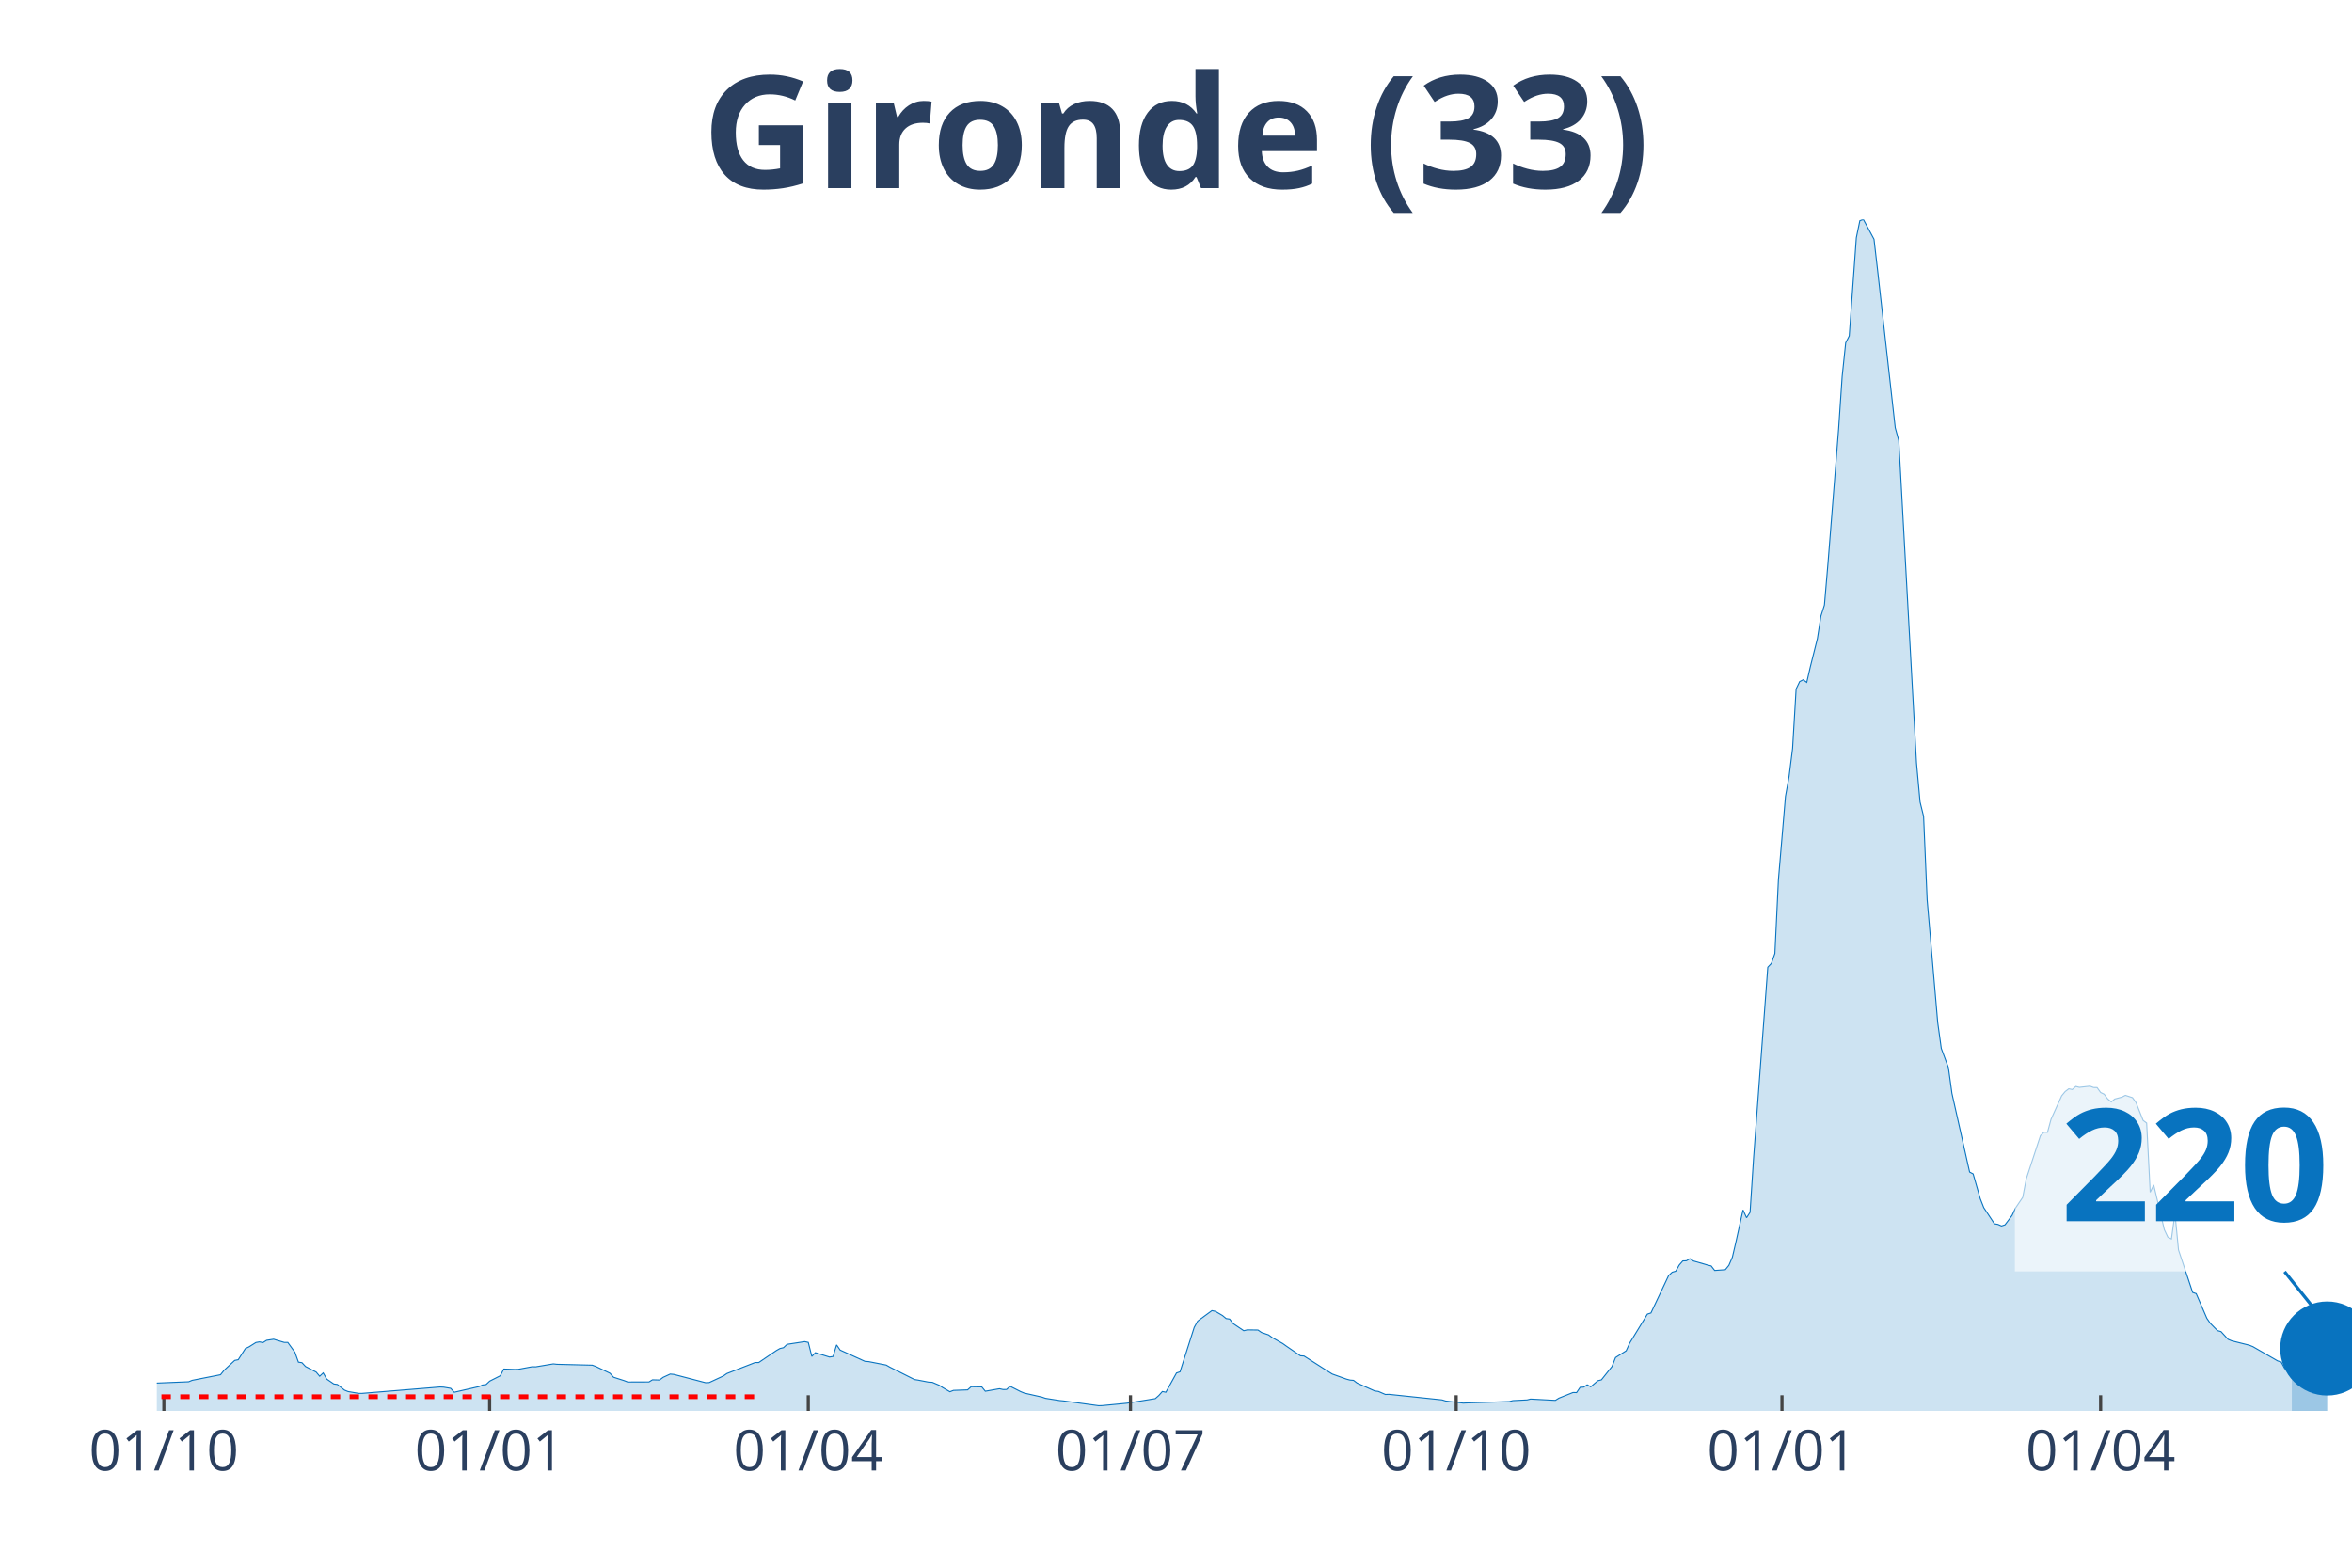
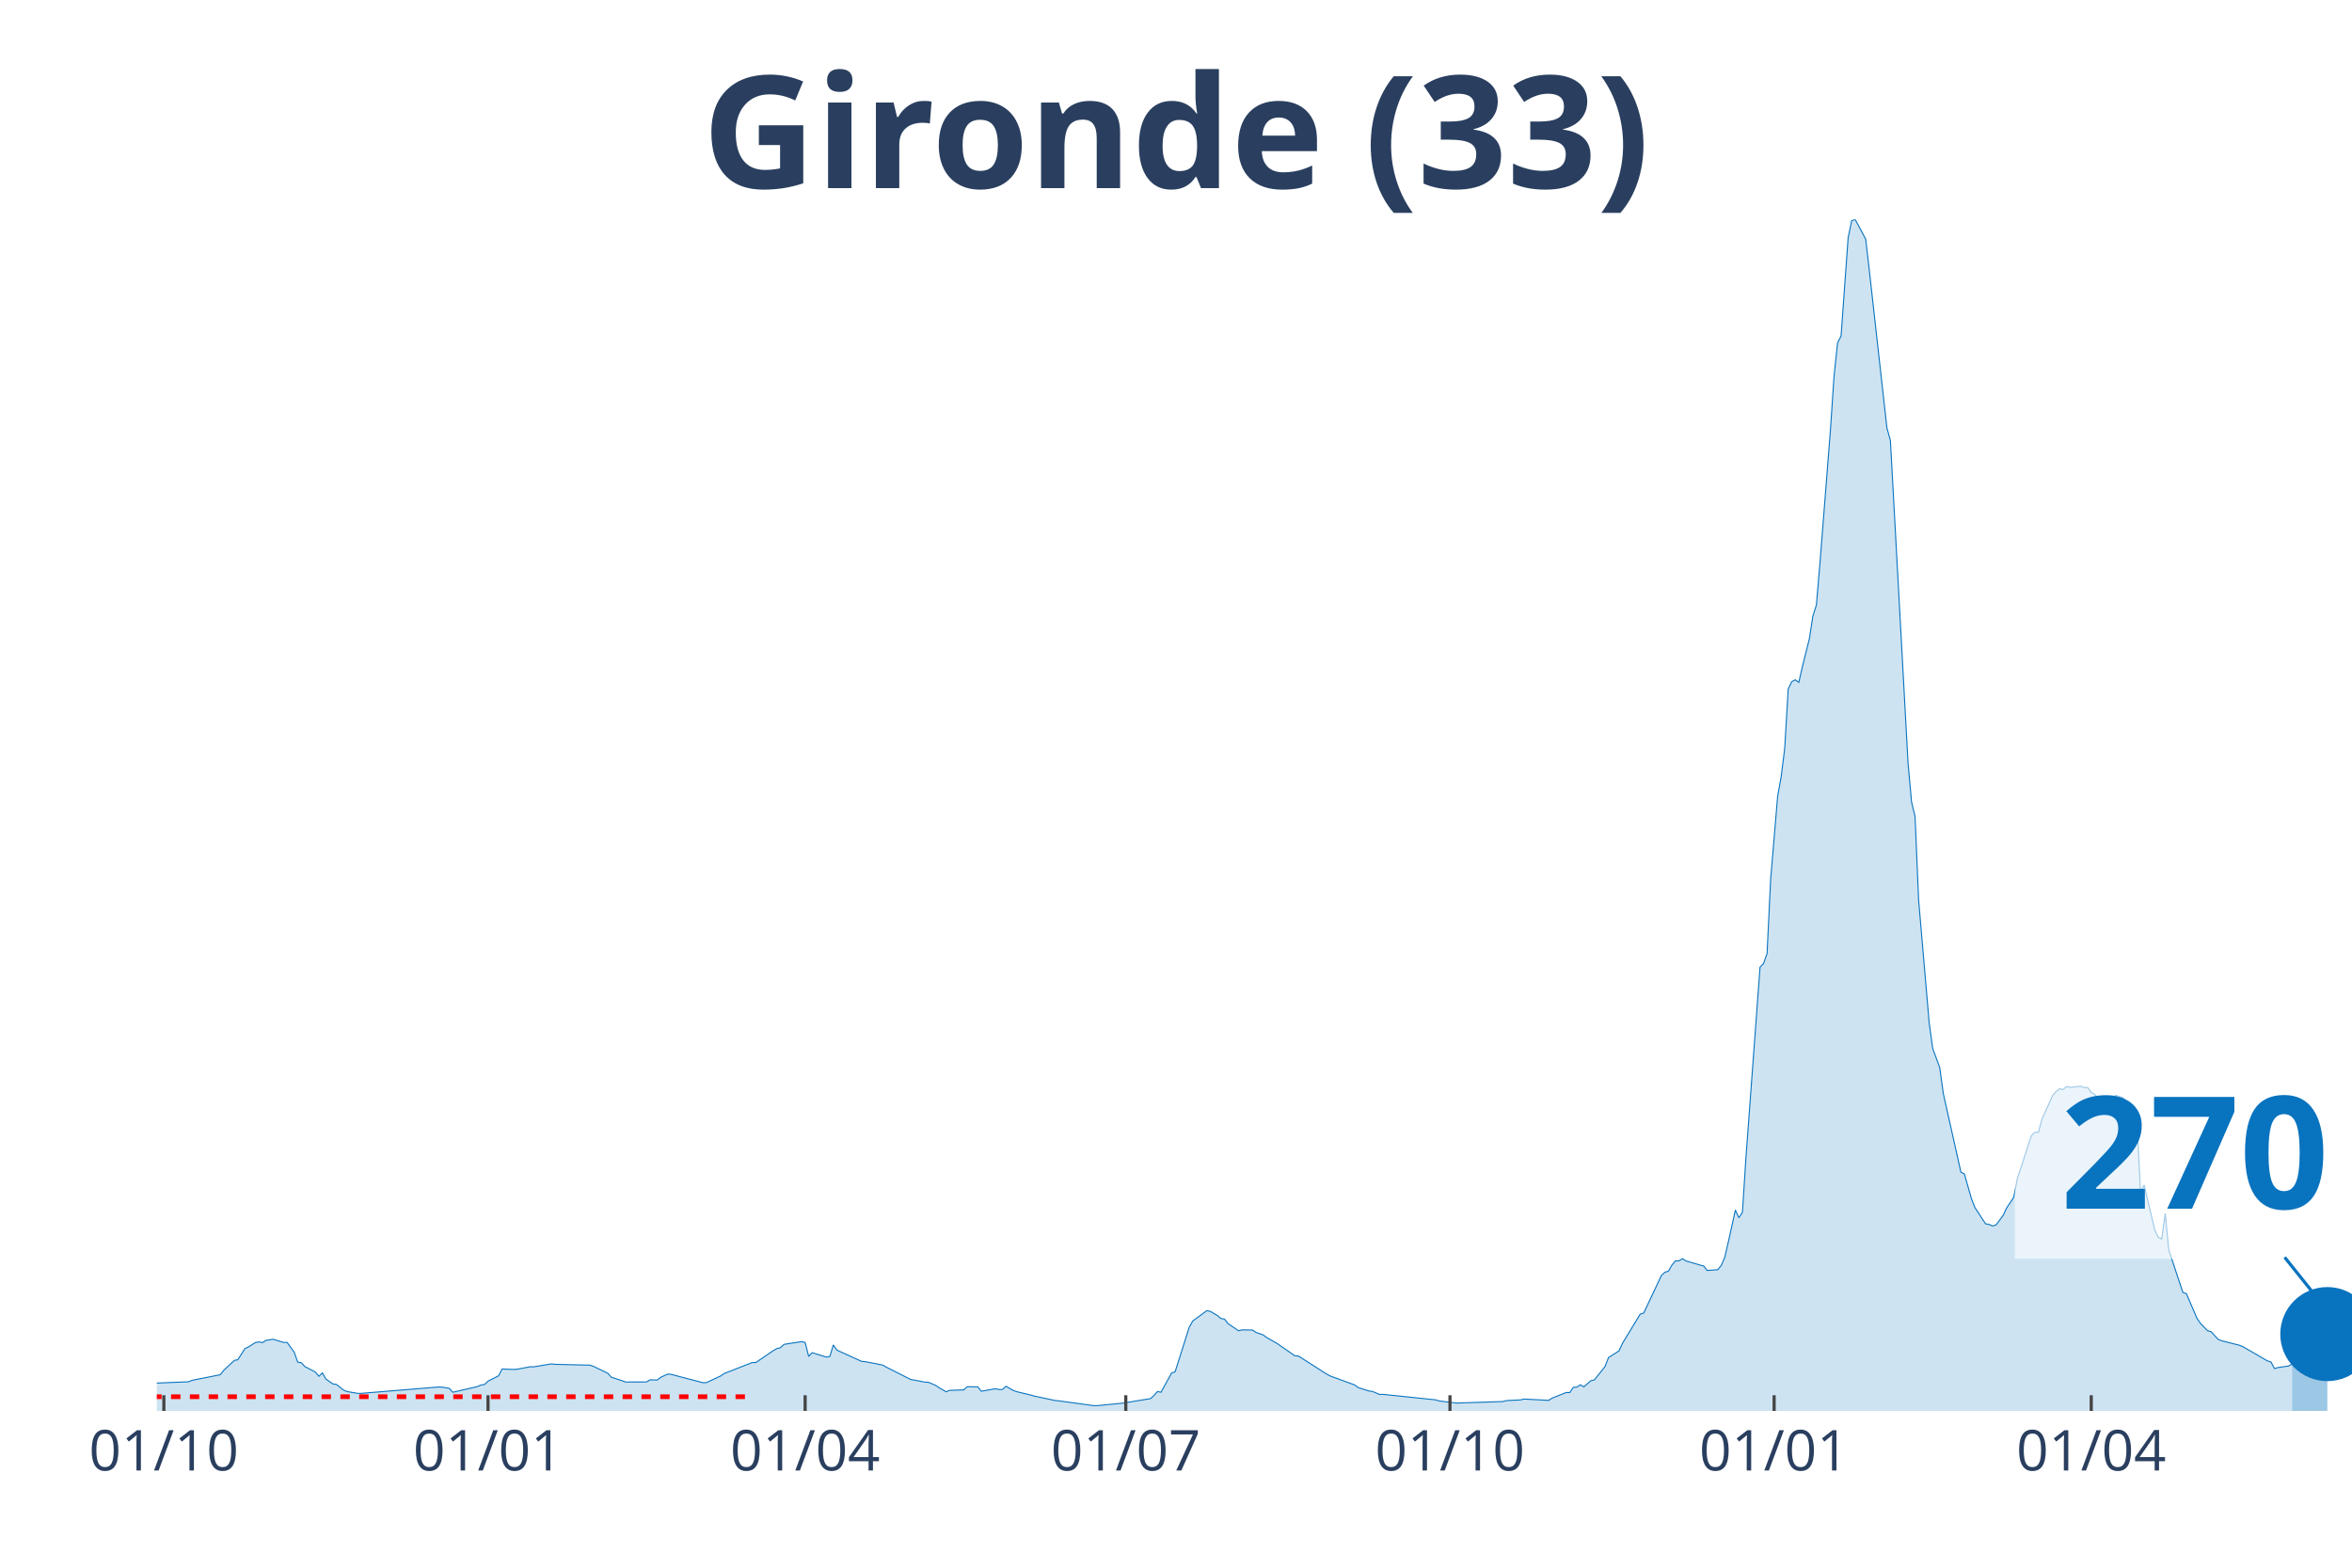
<svg xmlns="http://www.w3.org/2000/svg" class="main-svg" width="1125" height="750" style="" viewBox="0 0 750 500">
  <rect x="0" y="0" width="750" height="500" style="fill: rgb(0, 0, 0); fill-opacity: 0;" />
-   <defs id="defs-125ebe">
+   <defs id="defs-e7212b">
    <g class="clips">
-       <clipPath id="clip125ebexyplot" class="plotclip">
+       <clipPath id="clipe7212bxyplot" class="plotclip">
        <rect width="700" height="380" />
      </clipPath>
-       <clipPath class="axesclip" id="clip125ebex">
+       <clipPath class="axesclip" id="clipe7212bx">
        <rect x="50" y="0" width="700" height="500" />
      </clipPath>
-       <clipPath class="axesclip" id="clip125ebey">
+       <clipPath class="axesclip" id="clipe7212by">
        <rect x="0" y="70" width="750" height="380" />
      </clipPath>
-       <clipPath class="axesclip" id="clip125ebexy">
+       <clipPath class="axesclip" id="clipe7212bxy">
        <rect x="50" y="70" width="700" height="380" />
      </clipPath>
    </g>
    <g class="gradients" />
  </defs>
  <g class="bglayer">
    <rect class="bg" x="50" y="70" width="700" height="380" style="fill: rgb(0, 0, 0); fill-opacity: 0; stroke-width: 0;" />
  </g>
  <g class="layer-below">
    <g class="imagelayer" />
    <g class="shapelayer" />
  </g>
  <g class="cartesianlayer">
    <g class="subplot xy">
      <g class="layer-subplot">
        <g class="shapelayer" />
        <g class="imagelayer" />
      </g>
      <g class="gridlayer">
        <g class="x">
-           <path class="xgrid crisp" transform="translate(52.26,0)" d="M0,70v380" style="stroke: rgb(255, 255, 255); stroke-opacity: 1; stroke-width: 1px;" />
-           <path class="xgrid crisp" transform="translate(156.13,0)" d="M0,70v380" style="stroke: rgb(255, 255, 255); stroke-opacity: 1; stroke-width: 1px;" />
-           <path class="xgrid crisp" transform="translate(257.74,0)" d="M0,70v380" style="stroke: rgb(255, 255, 255); stroke-opacity: 1; stroke-width: 1px;" />
-           <path class="xgrid crisp" transform="translate(360.48,0)" d="M0,70v380" style="stroke: rgb(255, 255, 255); stroke-opacity: 1; stroke-width: 1px;" />
-           <path class="xgrid crisp" transform="translate(464.35,0)" d="M0,70v380" style="stroke: rgb(255, 255, 255); stroke-opacity: 1; stroke-width: 1px;" />
-           <path class="xgrid crisp" transform="translate(568.23,0)" d="M0,70v380" style="stroke: rgb(255, 255, 255); stroke-opacity: 1; stroke-width: 1px;" />
-           <path class="xgrid crisp" transform="translate(669.84,0)" d="M0,70v380" style="stroke: rgb(255, 255, 255); stroke-opacity: 1; stroke-width: 1px;" />
+           <path class="xgrid crisp" transform="translate(52.25,0)" d="M0,70v380" style="stroke: rgb(255, 255, 255); stroke-opacity: 1; stroke-width: 1px;" />
+           <path class="xgrid crisp" transform="translate(155.62,0)" d="M0,70v380" style="stroke: rgb(255, 255, 255); stroke-opacity: 1; stroke-width: 1px;" />
+           <path class="xgrid crisp" transform="translate(256.74,0)" d="M0,70v380" style="stroke: rgb(255, 255, 255); stroke-opacity: 1; stroke-width: 1px;" />
+           <path class="xgrid crisp" transform="translate(358.99,0)" d="M0,70v380" style="stroke: rgb(255, 255, 255); stroke-opacity: 1; stroke-width: 1px;" />
+           <path class="xgrid crisp" transform="translate(462.36,0)" d="M0,70v380" style="stroke: rgb(255, 255, 255); stroke-opacity: 1; stroke-width: 1px;" />
+           <path class="xgrid crisp" transform="translate(565.73,0)" d="M0,70v380" style="stroke: rgb(255, 255, 255); stroke-opacity: 1; stroke-width: 1px;" />
+           <path class="xgrid crisp" transform="translate(666.85,0)" d="M0,70v380" style="stroke: rgb(255, 255, 255); stroke-opacity: 1; stroke-width: 1px;" />
        </g>
        <g class="y" />
      </g>
      <g class="zerolinelayer" />
      <path class="xlines-below" />
      <path class="ylines-below" />
      <g class="overlines-below" />
      <g class="xaxislayer-below" />
      <g class="yaxislayer-below" />
      <g class="overaxes-below" />
-       <g class="plot" transform="translate(50, 70)" clip-path="url('#clip125ebexyplot')">
+       <g class="plot" transform="translate(50, 70)" clip-path="url('#clipe7212bxyplot')">
        <g class="scatterlayer mlayer">
-           <g class="trace scatter traceb840ae" style="stroke-miterlimit: 2;">
+           <g class="trace scatter trace1741fc" style="stroke-miterlimit: 2;">
            <g class="fills">
              <g>
-                 <path class="js-fill" d="M680.81,380L-153.55,380L-153.55,379.86L-53.06,378.04L-51.94,377.75L-38.39,368.65L-37.26,368.6L-32.74,364.76L-31.61,364.16L-27.1,364.72L-25.97,365.64L-16.94,367.17L-15.81,367.15L-12.42,367.68L-11.29,368.7L-5.65,370.76L-4.52,370.85L-1.13,371.16L0,371.12L10.16,370.7L11.29,370.24L20.32,368.46L21.45,367.05L24.84,363.89L25.97,363.67L28.23,360.13L29.35,359.6L31.61,358.18L32.74,357.99L33.87,358.21L35,357.49L37.26,357.14L38.39,357.49L40.65,358.16L41.77,358.16L44.03,361.28L45.16,364.45L46.29,364.62L47.42,365.83L50.81,367.61L51.94,368.94L53.06,367.88L54.19,369.85L56.45,371.4L57.58,371.56L59.84,373.36L60.97,373.82L64.35,374.4L65.48,374.4L90.32,372.37L91.45,372.42L93.71,372.8L94.84,374.05L102.74,372.24L103.87,371.73L105,371.58L106.13,370.51L109.52,368.79L110.65,366.64L114.03,366.76L115.16,366.75L119.68,365.91L120.81,365.94L126.45,365L127.58,365.13L138.87,365.41L140,365.83L144.52,367.99L145.65,369.26L149.03,370.34L150.16,370.78L156.94,370.76L158.06,370.08L160.32,370.14L161.45,369.29L163.71,368.25L164.84,368.35L175,371L176.13,370.96L180.65,368.86L181.77,368.08L190.81,364.56L191.94,364.57L197.58,360.74L198.71,360.1L199.84,359.84L200.97,358.77L206.61,357.9L207.74,358.15L208.87,362.62L210,361.43L214.52,362.83L215.65,362.64L216.77,358.95L217.9,360.6L225.81,364.19L226.94,364.27L232.58,365.37L233.71,366.02L241.61,369.99L242.74,370.17L246.13,370.82L247.26,370.87L249.52,371.83L250.65,372.58L252.9,373.89L254.03,373.45L258.55,373.29L259.68,372.27L263.06,372.33L264.19,373.72L268.71,372.92L269.84,373.17L270.97,373.16L272.1,372.14L275.48,373.85L276.61,374.31L282.26,375.59L283.39,375.98L287.9,376.69L289.03,376.79L300.32,378.33L301.45,378.3L308.23,377.65L309.35,377.54L318.39,376.08L319.52,375.08L320.65,373.81L321.77,374.04L325.16,367.9L326.29,367.52L330.81,353.35L331.94,351.32L336.45,348.01L337.58,348.25L339.84,349.58L340.97,350.53L342.1,350.7L343.23,352.15L346.61,354.42L347.74,354.15L351.13,354.2L352.26,354.98L354.52,355.76L355.65,356.6L359.03,358.51L360.16,359.32L364.68,362.42L365.81,362.49L373.71,367.54L374.84,368.24L379.35,369.86L380.48,370.16L381.61,370.25L382.74,371.11L388.39,373.64L389.52,373.78L391.77,374.75L392.9,374.71L409.84,376.48L410.97,376.83L416.61,377.51L417.74,377.45L431.29,377.01L432.42,376.71L436.94,376.49L438.06,376.21L445.97,376.63L447.1,375.92L451.61,374.12L452.74,374.15L453.87,372.48L455,372.41L456.13,371.67L457.26,372.3L459.52,370.37L460.65,370.09L464.03,365.84L465.16,362.98L468.55,360.83L469.68,358.35L475.32,349.12L476.45,348.76L482.1,336.81L483.23,335.76L484.35,335.44L485.48,333.46L486.61,332.16L487.74,332.12L488.87,331.45L490,332.18L493.39,333.15L494.52,333.49L495.65,333.76L496.77,335.2L500.16,334.96L501.29,333.59L502.42,330.97L503.55,326.14L505.81,315.91L506.94,318.39L508.06,316.66L509.19,299.24L513.71,238.47L514.84,237.29L515.97,234.1L517.1,210.58L519.35,183.97L520.48,177.71L521.61,168.72L522.74,149.75L523.87,147.39L525,146.81L526.13,147.64L527.26,142.72L529.52,133.7L530.65,126.48L531.77,122.97L532.9,109.69L536.29,66.82L537.42,50.08L538.55,39.33L539.68,37.13L541.94,5.82L543.06,0.4L544.19,0L545.32,2.09L547.58,6.3L548.71,16.09L554.35,66.42L555.48,70.54L561.13,173.36L562.26,185.78L563.39,190.38L564.52,216.99L567.9,256.19L569.03,264.38L571.29,270.48L572.42,278.71L578.06,303.82L579.19,304.42L581.45,312.31L582.58,315.18L585.97,320.31L587.1,320.52L588.23,321.02L589.35,320.65L591.61,317.64L592.74,315.23L595,311.88L596.13,306L600.65,292.22L601.77,291.12L602.9,291.16L604.03,286.99L607.42,279.49L608.55,278.13L609.68,277.27L610.81,277.5L611.94,276.52L613.06,276.81L616.45,276.43L617.58,276.86L618.71,276.88L619.84,278.45L620.97,278.99L622.1,280.5L623.23,281.44L624.35,280.52L626.61,279.92L627.74,279.35L630,280.09L631.13,281.66L633.39,287.34L634.52,288.19L635.65,310.25L636.77,307.94L640.16,322.21L641.29,324.59L642.42,325.16L643.55,317.02L644.68,328.67L645.81,332.05L649.19,342.2L650.32,342.6L653.71,350.45L654.84,352.09L657.1,354.39L658.23,354.7L660.48,357.16L661.61,357.64L667.26,359.05L668.39,359.5L676.29,364.05L677.42,364.4L678.55,366.5L679.68,366.16L680.81,366.14" style="fill: rgb(8, 115, 191); fill-opacity: 0.2; stroke-width: 0;" />
+                 <path class="js-fill" d="M680.9,380L-152.81,380L-152.81,379.86L-52.81,378.04L-51.69,377.75L-38.2,368.65L-37.08,368.6L-32.58,364.76L-31.46,364.16L-26.97,364.72L-25.84,365.64L-16.85,367.17L-15.73,367.15L-12.36,367.68L-11.24,368.7L-5.62,370.76L-4.49,370.85L-1.12,371.16L0,371.12L10.11,370.7L11.24,370.24L20.22,368.46L21.35,367.05L24.72,363.89L25.84,363.67L28.09,360.13L29.21,359.6L31.46,358.18L32.58,357.99L33.71,358.21L34.83,357.49L37.08,357.14L38.2,357.49L40.45,358.16L41.57,358.16L43.82,361.28L44.94,364.45L46.07,364.62L47.19,365.83L50.56,367.61L51.69,368.94L52.81,367.88L53.93,369.85L56.18,371.4L57.3,371.56L59.55,373.36L60.67,373.82L64.04,374.4L65.17,374.4L89.89,372.37L91.01,372.42L93.26,372.8L94.38,374.05L102.25,372.24L103.37,371.73L104.49,371.58L105.62,370.51L108.99,368.79L110.11,366.64L113.48,366.76L114.61,366.75L119.1,365.91L120.22,365.94L125.84,365L126.97,365.13L138.2,365.41L139.33,365.83L143.82,367.99L144.94,369.26L148.31,370.34L149.44,370.78L156.18,370.76L157.3,370.08L159.55,370.14L160.67,369.29L162.92,368.25L164.04,368.35L174.16,371L175.28,370.96L179.78,368.86L180.9,368.08L189.89,364.56L191.01,364.57L196.63,360.74L197.75,360.1L198.88,359.84L200,358.77L205.62,357.9L206.74,358.15L207.87,362.62L208.99,361.43L213.48,362.83L214.61,362.64L215.73,358.95L216.85,360.6L224.72,364.19L225.84,364.27L231.46,365.37L232.58,366.02L240.45,369.99L241.57,370.17L244.94,370.82L246.07,370.87L248.31,371.83L249.44,372.58L251.69,373.89L252.81,373.45L257.3,373.29L258.43,372.27L261.8,372.33L262.92,373.72L267.42,372.92L268.54,373.17L269.66,373.16L270.79,372.14L273.03,373.43L274.16,373.85L278.65,374.93L279.78,375.26L286.52,376.69L287.64,376.79L298.88,378.33L300,378.3L306.74,377.65L307.87,377.54L316.85,376.08L317.98,375.08L319.1,373.81L320.22,374.04L323.6,367.9L324.72,367.52L329.21,353.35L330.34,351.32L334.83,348.01L335.96,348.25L338.2,349.58L339.33,350.53L340.45,350.7L341.57,352.15L344.94,354.42L346.07,354.15L349.44,354.2L350.56,354.98L352.81,355.76L353.93,356.6L357.3,358.51L358.43,359.32L362.92,362.42L364.04,362.49L373.03,368.24L374.16,368.85L382.02,371.73L383.15,372.58L386.52,373.64L387.64,373.78L389.89,374.75L391.01,374.71L407.87,376.48L408.99,376.83L414.61,377.51L415.73,377.45L429.21,377.01L430.34,376.71L434.83,376.49L435.96,376.21L443.82,376.63L444.94,375.92L449.44,374.12L450.56,374.15L451.69,372.48L452.81,372.41L453.93,371.67L455.06,372.3L457.3,370.37L458.43,370.09L461.8,365.84L462.92,362.98L466.29,360.83L467.42,358.35L473.03,349.12L474.16,348.76L479.78,336.81L480.9,335.76L482.02,335.44L483.15,333.46L484.27,332.16L485.39,332.12L486.52,331.45L487.64,332.18L491.01,333.15L492.13,333.49L493.26,333.76L494.38,335.2L497.75,334.96L498.88,333.59L500,330.97L501.12,326.14L503.37,315.91L504.49,318.39L505.62,316.66L506.74,299.24L511.24,238.47L512.36,237.29L513.48,234.1L514.61,210.58L516.85,183.97L517.98,177.71L519.1,168.72L520.22,149.75L521.35,147.39L522.47,146.81L523.6,147.64L524.72,142.72L526.97,133.7L528.09,126.48L529.21,122.97L530.34,109.69L533.71,66.82L534.83,50.08L535.96,39.33L537.08,37.13L539.33,5.82L540.45,0.4L541.57,0L542.7,2.09L544.94,6.3L546.07,16.09L551.69,66.42L552.81,70.54L558.43,173.36L559.55,185.78L560.67,190.38L561.8,216.99L565.17,256.19L566.29,264.38L568.54,270.48L569.66,278.71L575.28,303.82L576.4,304.42L578.65,312.31L579.78,315.18L583.15,320.31L584.27,320.52L585.39,321.02L586.52,320.65L588.76,317.64L589.89,315.23L592.13,311.88L593.26,306L597.75,292.22L598.88,291.12L600,291.16L601.12,286.99L604.49,279.49L605.62,278.13L606.74,277.27L607.87,277.5L608.99,276.52L610.11,276.81L613.48,276.43L614.61,276.86L615.73,276.88L616.85,278.45L617.98,278.99L619.1,280.5L620.22,281.44L621.35,280.52L623.6,279.92L624.72,279.35L626.97,280.09L628.09,281.66L630.34,287.34L631.46,288.19L632.58,310.25L633.71,307.94L637.08,322.21L638.2,324.59L639.33,325.16L640.45,317.02L641.57,328.67L642.7,332.05L646.07,342.2L647.19,342.6L650.56,350.45L651.69,352.1L653.93,354.4L655.06,354.71L657.3,357.16L658.43,357.63L664.04,359.04L665.17,359.48L673.03,364.04L674.16,364.39L675.28,366.49L676.4,366.16L679.78,365.68L680.9,365.02" style="fill: rgb(8, 115, 191); fill-opacity: 0.2; stroke-width: 0;" />
              </g>
            </g>
            <g class="errorbars" />
            <g class="lines">
-               <path class="js-line" d="M-153.55,379.86L-53.06,378.04L-51.94,377.75L-38.39,368.65L-37.26,368.6L-32.74,364.76L-31.61,364.16L-27.1,364.72L-25.97,365.64L-16.94,367.17L-15.81,367.15L-12.42,367.68L-11.29,368.7L-5.65,370.76L-4.52,370.85L-1.13,371.16L0,371.12L10.16,370.7L11.29,370.24L20.32,368.46L21.45,367.05L24.84,363.89L25.97,363.67L28.23,360.13L29.35,359.6L31.61,358.18L32.74,357.99L33.87,358.21L35,357.49L37.26,357.14L38.39,357.49L40.65,358.16L41.77,358.16L44.03,361.28L45.16,364.45L46.29,364.62L47.42,365.83L50.81,367.61L51.94,368.94L53.06,367.88L54.19,369.85L56.45,371.4L57.58,371.56L59.84,373.36L60.97,373.82L64.35,374.4L65.48,374.4L90.32,372.37L91.45,372.42L93.71,372.8L94.84,374.05L102.74,372.24L103.87,371.73L105,371.58L106.13,370.51L109.52,368.79L110.65,366.64L114.03,366.76L115.16,366.75L119.68,365.91L120.81,365.94L126.45,365L127.58,365.13L138.87,365.41L140,365.83L144.52,367.99L145.65,369.26L149.03,370.34L150.16,370.78L156.94,370.76L158.06,370.08L160.32,370.14L161.45,369.29L163.71,368.25L164.84,368.35L175,371L176.13,370.96L180.65,368.86L181.77,368.08L190.81,364.56L191.94,364.57L197.58,360.74L198.71,360.1L199.84,359.84L200.97,358.77L206.61,357.9L207.74,358.15L208.87,362.62L210,361.43L214.52,362.83L215.65,362.64L216.77,358.95L217.9,360.6L225.81,364.19L226.94,364.27L232.58,365.37L233.71,366.02L241.61,369.99L242.74,370.17L246.13,370.82L247.26,370.87L249.52,371.83L250.65,372.58L252.9,373.89L254.03,373.45L258.55,373.29L259.68,372.27L263.06,372.33L264.19,373.72L268.71,372.92L269.84,373.17L270.97,373.16L272.1,372.14L275.48,373.85L276.61,374.31L282.26,375.59L283.39,375.98L287.9,376.69L289.03,376.79L300.32,378.33L301.45,378.3L308.23,377.65L309.35,377.54L318.39,376.08L319.52,375.08L320.65,373.81L321.77,374.04L325.16,367.9L326.29,367.52L330.81,353.35L331.94,351.32L336.45,348.01L337.58,348.25L339.84,349.58L340.97,350.53L342.1,350.7L343.23,352.15L346.61,354.42L347.74,354.15L351.13,354.2L352.26,354.98L354.52,355.76L355.65,356.6L359.03,358.51L360.16,359.32L364.68,362.42L365.81,362.49L373.71,367.54L374.84,368.24L379.35,369.86L380.48,370.16L381.61,370.25L382.74,371.11L388.39,373.64L389.52,373.78L391.77,374.75L392.9,374.71L409.84,376.48L410.97,376.83L416.61,377.51L417.74,377.45L431.29,377.01L432.42,376.71L436.94,376.49L438.06,376.21L445.97,376.63L447.1,375.92L451.61,374.12L452.74,374.15L453.87,372.48L455,372.41L456.13,371.67L457.26,372.3L459.52,370.37L460.65,370.09L464.03,365.84L465.16,362.98L468.55,360.83L469.68,358.35L475.32,349.12L476.45,348.76L482.1,336.81L483.23,335.76L484.35,335.44L485.48,333.46L486.61,332.16L487.74,332.12L488.87,331.45L490,332.18L493.39,333.15L494.52,333.49L495.65,333.76L496.77,335.2L500.16,334.96L501.29,333.59L502.42,330.97L503.55,326.14L505.81,315.91L506.94,318.39L508.06,316.66L509.19,299.24L513.71,238.47L514.84,237.29L515.97,234.1L517.1,210.58L519.35,183.97L520.48,177.71L521.61,168.72L522.74,149.75L523.87,147.39L525,146.81L526.13,147.64L527.26,142.72L529.52,133.7L530.65,126.48L531.77,122.97L532.9,109.69L536.29,66.82L537.42,50.08L538.55,39.33L539.68,37.13L541.94,5.82L543.06,0.4L544.19,0L545.32,2.09L547.58,6.3L548.71,16.09L554.35,66.42L555.48,70.54L561.13,173.36L562.26,185.78L563.39,190.38L564.52,216.99L567.9,256.19L569.03,264.38L571.29,270.48L572.42,278.71L578.06,303.82L579.19,304.42L581.45,312.31L582.58,315.18L585.97,320.31L587.1,320.52L588.23,321.02L589.35,320.65L591.61,317.64L592.74,315.23L595,311.88L596.13,306L600.65,292.22L601.77,291.12L602.9,291.16L604.03,286.99L607.42,279.49L608.55,278.13L609.68,277.27L610.81,277.5L611.94,276.52L613.06,276.81L616.45,276.43L617.58,276.86L618.71,276.88L619.84,278.45L620.97,278.99L622.1,280.5L623.23,281.44L624.35,280.52L626.61,279.92L627.74,279.35L630,280.09L631.13,281.66L633.39,287.34L634.52,288.19L635.65,310.25L636.77,307.94L640.16,322.21L641.29,324.59L642.42,325.16L643.55,317.02L644.68,328.67L645.81,332.05L649.19,342.2L650.32,342.6L653.71,350.45L654.84,352.09L657.1,354.39L658.23,354.7L660.48,357.16L661.61,357.64L667.26,359.05L668.39,359.5L676.29,364.05L677.42,364.4L678.55,366.5L679.68,366.16L680.81,366.14" style="vector-effect: non-scaling-stroke; fill: none; stroke: rgb(8, 115, 191); stroke-opacity: 1; stroke-width: 0.5px; opacity: 1;" />
+               <path class="js-line" d="M-152.81,379.86L-52.81,378.04L-51.69,377.75L-38.2,368.65L-37.08,368.6L-32.58,364.76L-31.46,364.16L-26.97,364.72L-25.84,365.64L-16.85,367.17L-15.73,367.15L-12.36,367.68L-11.24,368.7L-5.62,370.76L-4.49,370.85L-1.12,371.16L0,371.12L10.11,370.7L11.24,370.24L20.22,368.46L21.35,367.05L24.72,363.89L25.84,363.67L28.09,360.13L29.21,359.6L31.46,358.18L32.58,357.99L33.71,358.21L34.83,357.49L37.08,357.14L38.2,357.49L40.45,358.16L41.57,358.16L43.82,361.28L44.94,364.45L46.07,364.62L47.19,365.83L50.56,367.61L51.69,368.94L52.81,367.88L53.93,369.85L56.18,371.4L57.3,371.56L59.55,373.36L60.67,373.82L64.04,374.4L65.17,374.4L89.89,372.37L91.01,372.42L93.26,372.8L94.38,374.05L102.25,372.24L103.37,371.73L104.49,371.58L105.62,370.51L108.99,368.79L110.11,366.64L113.48,366.76L114.61,366.75L119.1,365.91L120.22,365.94L125.84,365L126.97,365.13L138.2,365.41L139.33,365.83L143.82,367.99L144.94,369.26L148.31,370.34L149.44,370.78L156.18,370.76L157.3,370.08L159.55,370.14L160.67,369.29L162.92,368.25L164.04,368.35L174.16,371L175.28,370.96L179.78,368.86L180.9,368.08L189.89,364.56L191.01,364.57L196.63,360.74L197.75,360.1L198.88,359.84L200,358.77L205.62,357.9L206.74,358.15L207.87,362.62L208.99,361.43L213.48,362.83L214.61,362.64L215.73,358.95L216.85,360.6L224.72,364.19L225.84,364.27L231.46,365.37L232.58,366.02L240.45,369.99L241.57,370.17L244.94,370.82L246.07,370.87L248.31,371.83L249.44,372.58L251.69,373.89L252.81,373.45L257.3,373.29L258.43,372.27L261.8,372.33L262.92,373.72L267.42,372.92L268.54,373.17L269.66,373.16L270.79,372.14L273.03,373.43L274.16,373.85L278.65,374.93L279.78,375.26L286.52,376.69L287.64,376.79L298.88,378.33L300,378.3L306.74,377.65L307.87,377.54L316.85,376.08L317.98,375.08L319.1,373.81L320.22,374.04L323.6,367.9L324.72,367.52L329.21,353.35L330.34,351.32L334.83,348.01L335.96,348.25L338.2,349.58L339.33,350.53L340.45,350.7L341.57,352.15L344.94,354.42L346.07,354.15L349.44,354.2L350.56,354.98L352.81,355.76L353.93,356.6L357.3,358.51L358.43,359.32L362.92,362.42L364.04,362.49L373.03,368.24L374.16,368.85L382.02,371.73L383.15,372.58L386.52,373.64L387.64,373.78L389.89,374.75L391.01,374.71L407.87,376.48L408.99,376.83L414.61,377.51L415.73,377.45L429.21,377.01L430.34,376.71L434.83,376.49L435.96,376.21L443.82,376.63L444.94,375.92L449.44,374.12L450.56,374.15L451.69,372.48L452.81,372.41L453.93,371.67L455.06,372.3L457.3,370.37L458.43,370.09L461.8,365.84L462.92,362.98L466.29,360.83L467.42,358.35L473.03,349.12L474.16,348.76L479.78,336.81L480.9,335.76L482.02,335.44L483.15,333.46L484.27,332.16L485.39,332.12L486.52,331.45L487.64,332.18L491.01,333.15L492.13,333.49L493.26,333.76L494.38,335.2L497.75,334.96L498.88,333.59L500,330.97L501.12,326.14L503.37,315.91L504.49,318.39L505.62,316.66L506.74,299.24L511.24,238.47L512.36,237.29L513.48,234.1L514.61,210.58L516.85,183.97L517.98,177.71L519.1,168.72L520.22,149.75L521.35,147.39L522.47,146.81L523.6,147.64L524.72,142.72L526.97,133.7L528.09,126.48L529.21,122.97L530.34,109.69L533.71,66.82L534.83,50.08L535.96,39.33L537.08,37.13L539.33,5.82L540.45,0.4L541.57,0L542.7,2.09L544.94,6.3L546.07,16.09L551.69,66.42L552.81,70.54L558.43,173.36L559.55,185.78L560.67,190.38L561.8,216.99L565.17,256.19L566.29,264.38L568.54,270.48L569.66,278.71L575.28,303.82L576.4,304.42L578.65,312.31L579.78,315.18L583.15,320.31L584.27,320.52L585.39,321.02L586.52,320.65L588.76,317.64L589.89,315.23L592.13,311.88L593.26,306L597.75,292.22L598.88,291.12L600,291.16L601.12,286.99L604.49,279.49L605.62,278.13L606.74,277.27L607.87,277.5L608.99,276.52L610.11,276.81L613.48,276.43L614.61,276.86L615.73,276.88L616.85,278.45L617.98,278.99L619.1,280.5L620.22,281.44L621.35,280.52L623.6,279.92L624.72,279.35L626.97,280.09L628.09,281.66L630.34,287.34L631.46,288.19L632.58,310.25L633.71,307.94L637.08,322.21L638.2,324.59L639.33,325.16L640.45,317.02L641.57,328.67L642.7,332.05L646.07,342.2L647.19,342.6L650.56,350.45L651.69,352.1L653.93,354.4L655.06,354.71L657.3,357.16L658.43,357.63L664.04,359.04L665.17,359.48L673.03,364.04L674.16,364.39L675.28,366.49L676.4,366.16L679.78,365.68L680.9,365.02" style="vector-effect: non-scaling-stroke; fill: none; stroke: rgb(8, 115, 191); stroke-opacity: 1; stroke-width: 0.5px; opacity: 1;" />
            </g>
            <g class="points" />
            <g class="text" />
          </g>
-           <g class="trace scatter tracee9c811" style="stroke-miterlimit: 2;">
+           <g class="trace scatter trace904a74" style="stroke-miterlimit: 2;">
            <g class="fills">
              <g>
-                 <path class="js-fill" d="M692.1,380L680.81,380L680.81,366.14L683.06,365.71L684.19,365.04L685.32,364.45L686.45,361.85L689.84,360.56L690.97,363.75L692.1,360.09" style="fill: rgb(8, 115, 191); fill-opacity: 0.4; stroke-width: 0;" />
+                 <path class="js-fill" d="M692.13,380L680.9,380L680.9,365.02L682.02,364.43L683.15,361.83L686.52,360.53L687.64,363.74L689.89,358.07L691.01,356.31L692.13,355.5" style="fill: rgb(8, 115, 191); fill-opacity: 0.4; stroke-width: 0;" />
              </g>
            </g>
            <g class="errorbars" />
            <g class="lines">
-               <path class="js-line" d="M680.81,366.14L683.06,365.71L684.19,365.04L685.32,364.45L686.45,361.85L689.84,360.56L690.97,363.75L692.1,360.09" style="vector-effect: non-scaling-stroke; fill: none; stroke: rgb(8, 115, 191); stroke-opacity: 1; stroke-width: 2px; opacity: 1;" />
+               <path class="js-line" d="M680.9,365.02L682.02,364.43L683.15,361.83L686.52,360.53L687.64,363.74L689.89,358.07L691.01,356.31L692.13,355.5" style="vector-effect: non-scaling-stroke; fill: none; stroke: rgb(8, 115, 191); stroke-opacity: 1; stroke-width: 2px; opacity: 1;" />
            </g>
            <g class="points" />
            <g class="text" />
          </g>
-           <g class="trace scatter trace478e13" style="stroke-miterlimit: 2; opacity: 1;">
+           <g class="trace scatter traceb3e171" style="stroke-miterlimit: 2; opacity: 1;">
            <g class="fills" />
            <g class="errorbars" />
            <g class="lines" />
            <g class="points">
-               <path class="point" transform="translate(692.1,360.09)" d="M15,0A15,15 0 1,1 0,-15A15,15 0 0,1 15,0Z" style="opacity: 1; stroke-width: 0px; fill: rgb(8, 115, 191); fill-opacity: 1;" />
+               <path class="point" transform="translate(692.13,355.5)" d="M15,0A15,15 0 1,1 0,-15A15,15 0 0,1 15,0Z" style="opacity: 1; stroke-width: 0px; fill: rgb(8, 115, 191); fill-opacity: 1;" />
            </g>
            <g class="text" />
          </g>
        </g>
      </g>
      <g class="overplot" />
      <path class="xlines-above crisp" style="fill: none; stroke-width: 1px; stroke: rgb(0, 0, 0); stroke-opacity: 0;" d="" />
      <path class="ylines-above crisp" style="fill: none;" d="M0,0" />
      <g class="overlines-above" />
      <g class="xaxislayer-above">
-         <path class="xtick ticks crisp" d="M0,450v-5" transform="translate(52.26,0)" style="stroke: rgb(68, 68, 68); stroke-opacity: 1; stroke-width: 1px;" />
-         <path class="xtick ticks crisp" d="M0,450v-5" transform="translate(156.13,0)" style="stroke: rgb(68, 68, 68); stroke-opacity: 1; stroke-width: 1px;" />
-         <path class="xtick ticks crisp" d="M0,450v-5" transform="translate(257.74,0)" style="stroke: rgb(68, 68, 68); stroke-opacity: 1; stroke-width: 1px;" />
-         <path class="xtick ticks crisp" d="M0,450v-5" transform="translate(360.48,0)" style="stroke: rgb(68, 68, 68); stroke-opacity: 1; stroke-width: 1px;" />
-         <path class="xtick ticks crisp" d="M0,450v-5" transform="translate(464.35,0)" style="stroke: rgb(68, 68, 68); stroke-opacity: 1; stroke-width: 1px;" />
-         <path class="xtick ticks crisp" d="M0,450v-5" transform="translate(568.23,0)" style="stroke: rgb(68, 68, 68); stroke-opacity: 1; stroke-width: 1px;" />
-         <path class="xtick ticks crisp" d="M0,450v-5" transform="translate(669.84,0)" style="stroke: rgb(68, 68, 68); stroke-opacity: 1; stroke-width: 1px;" />
+         <path class="xtick ticks crisp" d="M0,450v-5" transform="translate(52.25,0)" style="stroke: rgb(68, 68, 68); stroke-opacity: 1; stroke-width: 1px;" />
+         <path class="xtick ticks crisp" d="M0,450v-5" transform="translate(155.62,0)" style="stroke: rgb(68, 68, 68); stroke-opacity: 1; stroke-width: 1px;" />
+         <path class="xtick ticks crisp" d="M0,450v-5" transform="translate(256.74,0)" style="stroke: rgb(68, 68, 68); stroke-opacity: 1; stroke-width: 1px;" />
+         <path class="xtick ticks crisp" d="M0,450v-5" transform="translate(358.99,0)" style="stroke: rgb(68, 68, 68); stroke-opacity: 1; stroke-width: 1px;" />
+         <path class="xtick ticks crisp" d="M0,450v-5" transform="translate(462.36,0)" style="stroke: rgb(68, 68, 68); stroke-opacity: 1; stroke-width: 1px;" />
+         <path class="xtick ticks crisp" d="M0,450v-5" transform="translate(565.73,0)" style="stroke: rgb(68, 68, 68); stroke-opacity: 1; stroke-width: 1px;" />
+         <path class="xtick ticks crisp" d="M0,450v-5" transform="translate(666.85,0)" style="stroke: rgb(68, 68, 68); stroke-opacity: 1; stroke-width: 1px;" />
        <g class="xtick">
-           <text text-anchor="middle" x="0" y="469" transform="translate(52.26,0)" style="font-family: 'Open Sans', verdana, arial, sans-serif; font-size: 18px; fill: rgb(42, 63, 95); fill-opacity: 1; white-space: pre;">01/10</text>
+           <text text-anchor="middle" x="0" y="469" transform="translate(52.25,0)" style="font-family: 'Open Sans', verdana, arial, sans-serif; font-size: 18px; fill: rgb(42, 63, 95); fill-opacity: 1; white-space: pre;">01/10</text>
        </g>
        <g class="xtick">
-           <text text-anchor="middle" x="0" y="469" transform="translate(156.13,0)" style="font-family: 'Open Sans', verdana, arial, sans-serif; font-size: 18px; fill: rgb(42, 63, 95); fill-opacity: 1; white-space: pre;">01/01</text>
+           <text text-anchor="middle" x="0" y="469" transform="translate(155.62,0)" style="font-family: 'Open Sans', verdana, arial, sans-serif; font-size: 18px; fill: rgb(42, 63, 95); fill-opacity: 1; white-space: pre;">01/01</text>
        </g>
        <g class="xtick">
-           <text text-anchor="middle" x="0" y="469" transform="translate(257.74,0)" style="font-family: 'Open Sans', verdana, arial, sans-serif; font-size: 18px; fill: rgb(42, 63, 95); fill-opacity: 1; white-space: pre;">01/04</text>
+           <text text-anchor="middle" x="0" y="469" transform="translate(256.74,0)" style="font-family: 'Open Sans', verdana, arial, sans-serif; font-size: 18px; fill: rgb(42, 63, 95); fill-opacity: 1; white-space: pre;">01/04</text>
        </g>
        <g class="xtick">
-           <text text-anchor="middle" x="0" y="469" transform="translate(360.48,0)" style="font-family: 'Open Sans', verdana, arial, sans-serif; font-size: 18px; fill: rgb(42, 63, 95); fill-opacity: 1; white-space: pre;">01/07</text>
+           <text text-anchor="middle" x="0" y="469" transform="translate(358.99,0)" style="font-family: 'Open Sans', verdana, arial, sans-serif; font-size: 18px; fill: rgb(42, 63, 95); fill-opacity: 1; white-space: pre;">01/07</text>
        </g>
        <g class="xtick">
-           <text text-anchor="middle" x="0" y="469" transform="translate(464.35,0)" style="font-family: 'Open Sans', verdana, arial, sans-serif; font-size: 18px; fill: rgb(42, 63, 95); fill-opacity: 1; white-space: pre;">01/10</text>
+           <text text-anchor="middle" x="0" y="469" transform="translate(462.36,0)" style="font-family: 'Open Sans', verdana, arial, sans-serif; font-size: 18px; fill: rgb(42, 63, 95); fill-opacity: 1; white-space: pre;">01/10</text>
        </g>
        <g class="xtick">
-           <text text-anchor="middle" x="0" y="469" transform="translate(568.23,0)" style="font-family: 'Open Sans', verdana, arial, sans-serif; font-size: 18px; fill: rgb(42, 63, 95); fill-opacity: 1; white-space: pre;">01/01</text>
+           <text text-anchor="middle" x="0" y="469" transform="translate(565.73,0)" style="font-family: 'Open Sans', verdana, arial, sans-serif; font-size: 18px; fill: rgb(42, 63, 95); fill-opacity: 1; white-space: pre;">01/01</text>
        </g>
        <g class="xtick">
-           <text text-anchor="middle" x="0" y="469" transform="translate(669.84,0)" style="font-family: 'Open Sans', verdana, arial, sans-serif; font-size: 18px; fill: rgb(42, 63, 95); fill-opacity: 1; white-space: pre;">01/04</text>
+           <text text-anchor="middle" x="0" y="469" transform="translate(666.85,0)" style="font-family: 'Open Sans', verdana, arial, sans-serif; font-size: 18px; fill: rgb(42, 63, 95); fill-opacity: 1; white-space: pre;">01/04</text>
        </g>
      </g>
      <g class="yaxislayer-above" />
      <g class="overaxes-above" />
    </g>
  </g>
  <g class="polarlayer" />
  <g class="ternarylayer" />
  <g class="geolayer" />
  <g class="funnelarealayer" />
  <g class="pielayer" />
  <g class="treemaplayer" />
  <g class="sunburstlayer" />
  <g class="glimages" />
-   <defs id="topdefs-125ebe">
+   <defs id="topdefs-e7212b">
    <g class="clips" />
  </defs>
  <g class="layer-above">
    <g class="imagelayer" />
    <g class="shapelayer">
-       <path data-index="0" fill-rule="evenodd" d="M-584.52,445.47L240.81,445.47" clip-path="url('#clip125ebexy')" style="opacity: 1; stroke: rgb(255, 0, 0); stroke-opacity: 1; fill: rgb(0, 0, 0); fill-opacity: 0; stroke-dasharray: 3px, 3px; stroke-width: 1.5px;" />
+       <path data-index="0" fill-rule="evenodd" d="M-581.46,445.47L239.89,445.47" clip-path="url('#clipe7212bxy')" style="opacity: 1; stroke: rgb(255, 0, 0); stroke-opacity: 1; fill: rgb(0, 0, 0); fill-opacity: 0; stroke-dasharray: 3px, 3px; stroke-width: 1.5px;" />
    </g>
  </g>
  <g class="infolayer">
    <g class="g-gtitle">
      <text class="gtitle" x="375" y="25" text-anchor="middle" dy="0.7em" style="font-family: 'Open Sans', verdana, arial, sans-serif; font-size: 50px; fill: rgb(42, 63, 95); opacity: 1; font-weight: normal; white-space: pre;">
        <tspan style="font-weight:bold">Gironde (33)</tspan>
      </text>
    </g>
    <g class="g-xtitle" />
    <g class="annotation" data-index="0" style="opacity: 1;">
-       <g class="annotation-text-g" transform="rotate(0,700.1,370.09)">
-         <g class="cursor-pointer" transform="translate(642, 334)">
+       <g class="annotation-text-g" transform="rotate(0,700.13,365.5)">
+         <g class="cursor-pointer" transform="translate(642, 330)">
          <rect class="bg" x="0.5" y="0.5" width="115" height="71" style="stroke-width: 1px; stroke: rgb(0, 0, 0); stroke-opacity: 0; fill: rgb(255, 255, 255); fill-opacity: 0.6;" />
          <text class="annotation-text" text-anchor="middle" x="57.812" y="55.5" style="font-family: 'Open Sans', verdana, arial, sans-serif; font-size: 50px; fill: rgb(8, 115, 191); fill-opacity: 1; white-space: pre;">
-             <tspan style="font-weight:bold">220 </tspan>
+             <tspan style="font-weight:bold">270 </tspan>
          </text>
        </g>
      </g>
      <g class="annotation-arrow-g" style="opacity: 1;">
-         <path d="M728.5,405.59L740.1,420.09" style="stroke-width: 1px; stroke: rgb(8, 115, 191); stroke-opacity: 1; stroke-dasharray: 0px, 0px, 18.569px, 18.569px;" />
+         <path d="M728.53,401L740.13,415.5" style="stroke-width: 1px; stroke: rgb(8, 115, 191); stroke-opacity: 1; stroke-dasharray: 0px, 0px, 18.569px, 18.569px;" />
      </g>
    </g>
  </g>
</svg>
